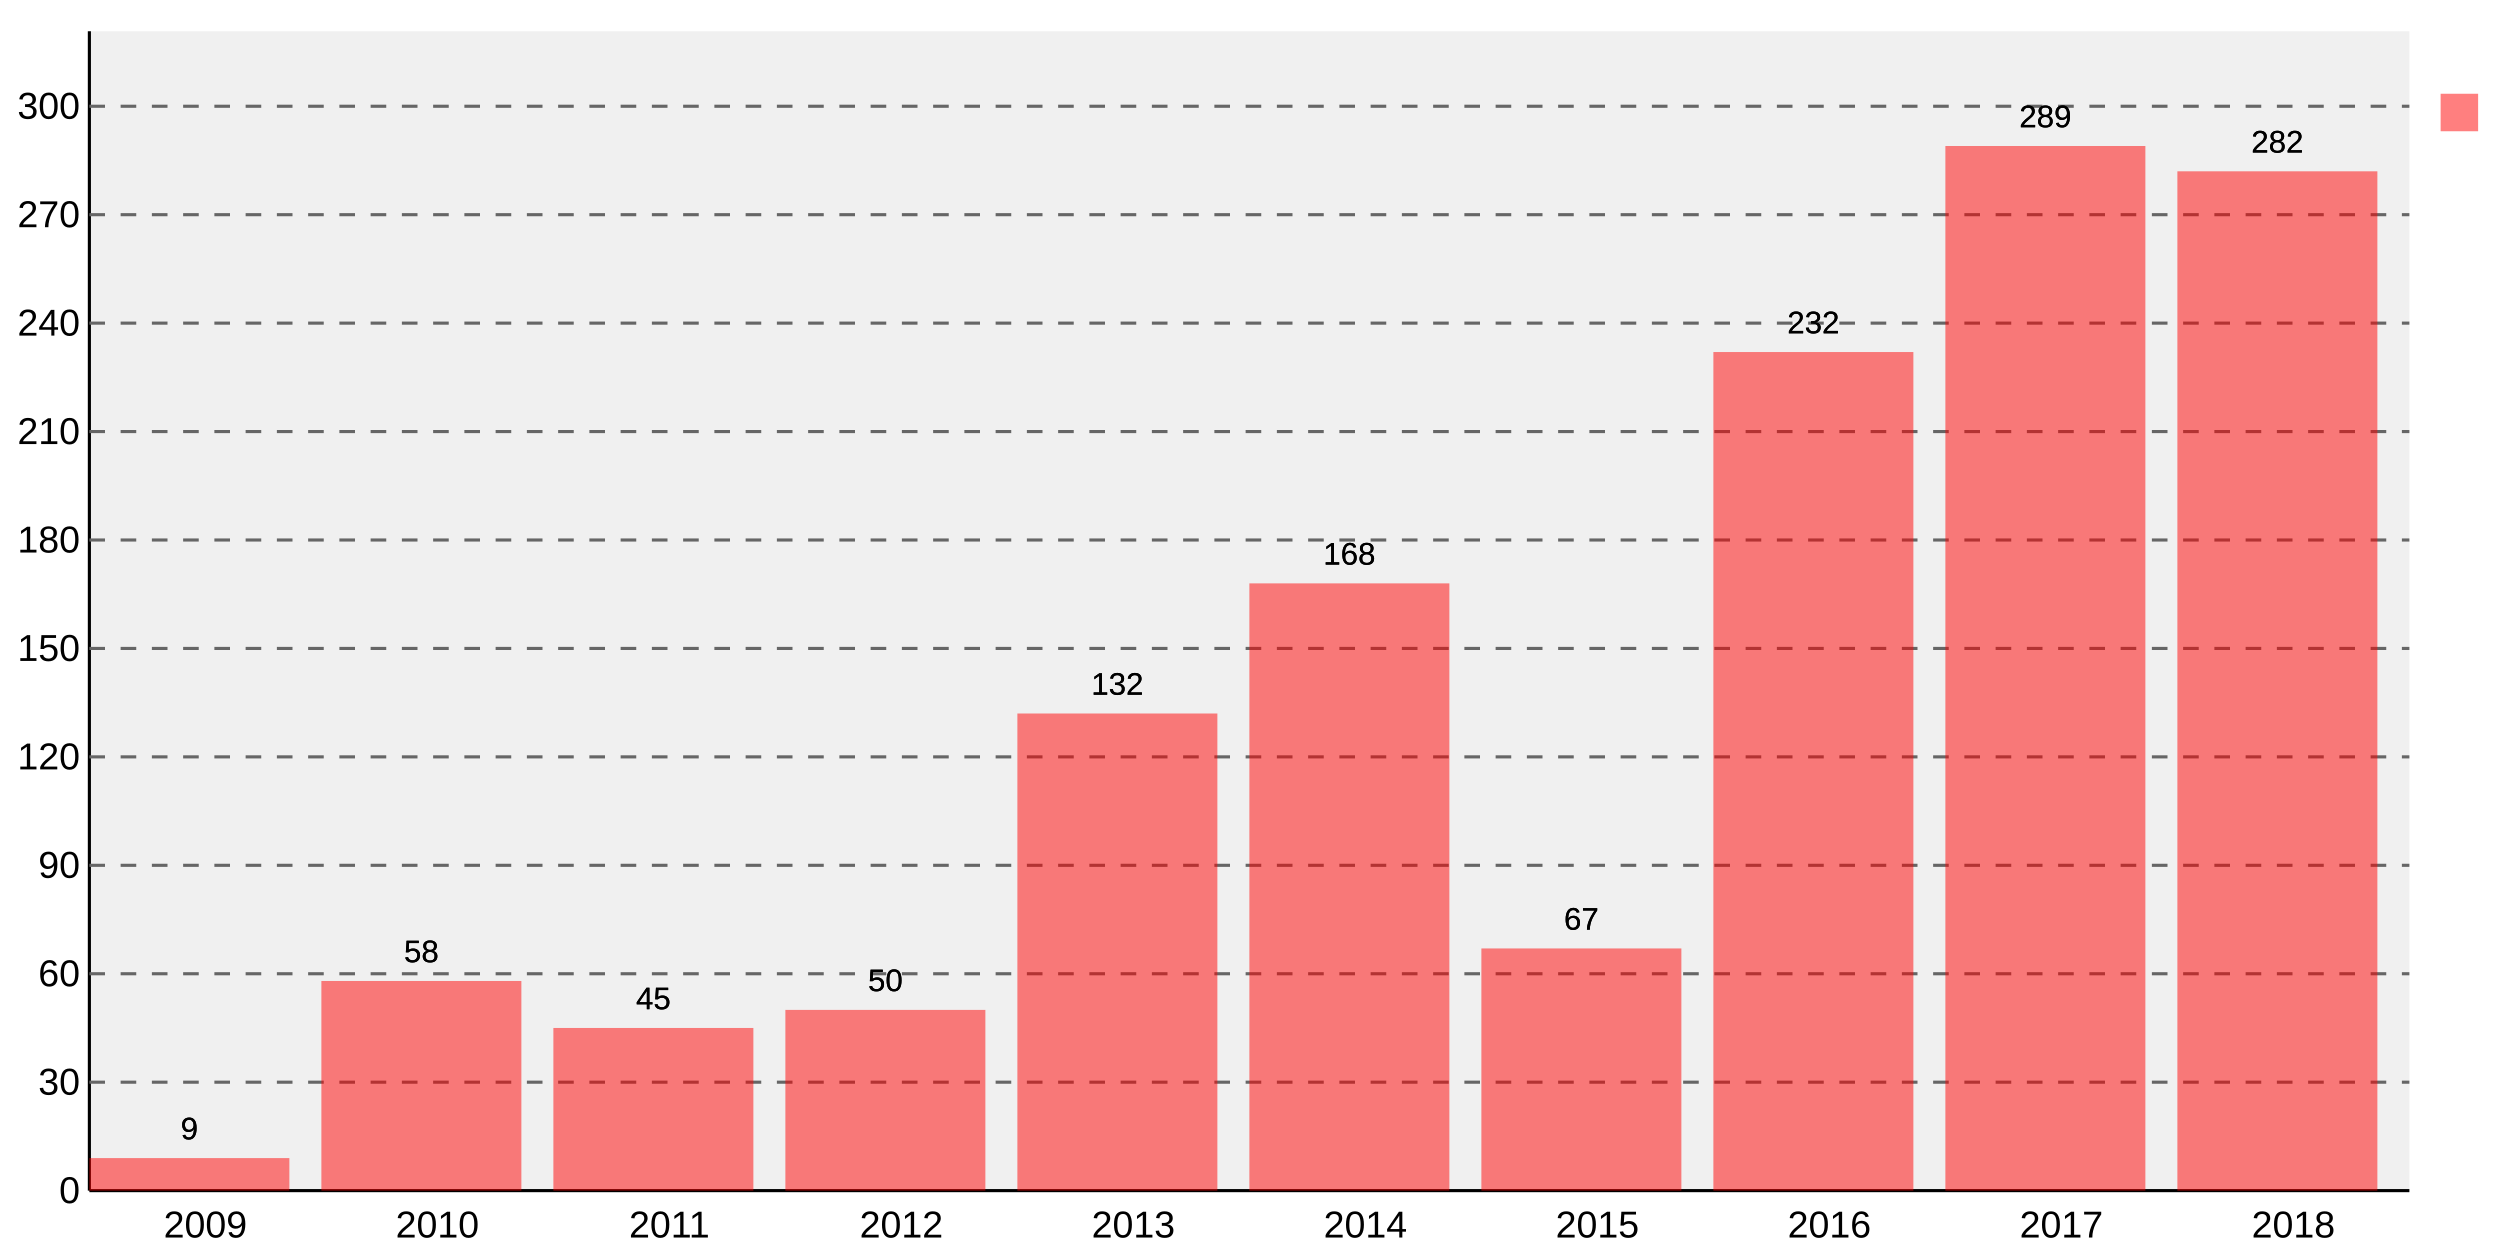
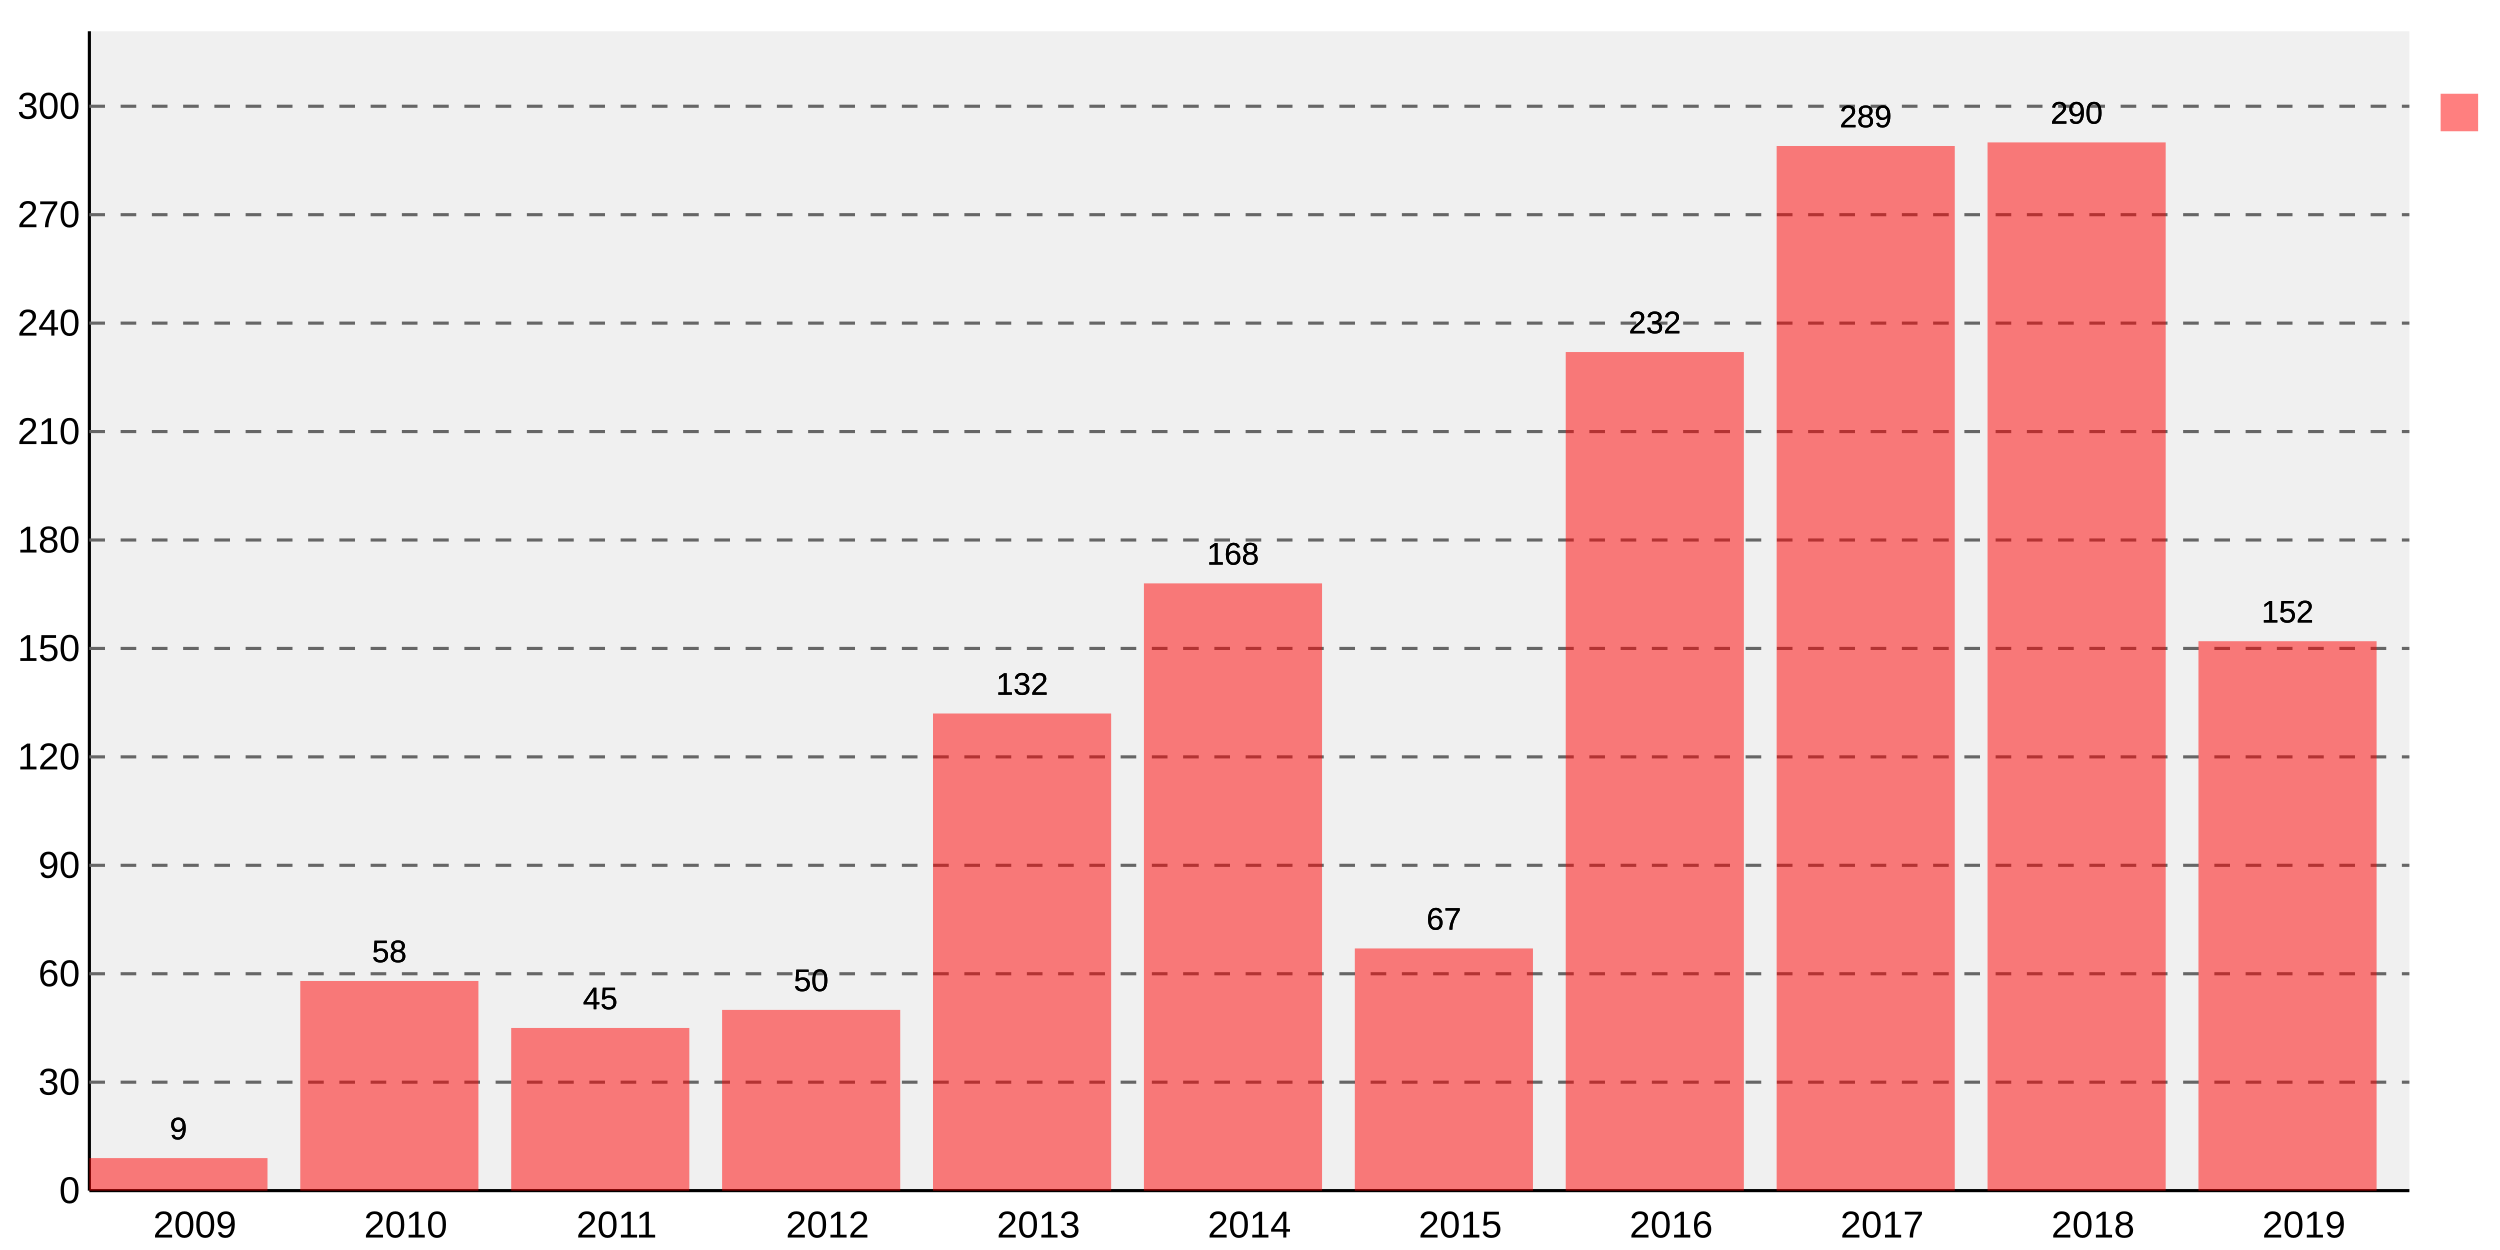
<svg xmlns="http://www.w3.org/2000/svg" viewBox="0 0 800 400">
  <defs>
    <style type="text/css">/*
Base styles for svg.charts.Graph
*/
.svgBackground {
    fill: #fff
    }
.graphBackground {
    fill: #f0f0f0
    }
/* graphs titles */
.mainTitle {
    text-anchor: middle;
    fill: #000;
    font-size: 16px;
    font-family: "Arial", sans-serif;
    font-weight: normal
    }
.subTitle {
    text-anchor: middle;
    fill: #999;
    font-size: 14px;
    font-family: "Arial", sans-serif;
    font-weight: normal
    }
.axis {
    stroke: #000;
    stroke-width: 1px
    }
.guideLines {
    stroke: #666;
    stroke-width: 1px;
    stroke-dasharray: 5, 5
    }
.xAxisLabels {
    text-anchor: middle;
    fill: #000;
    font-size: 12px;
    font-family: "Arial", sans-serif;
    font-weight: normal
    }
.yAxisLabels {
    text-anchor: end;
    fill: #000;
    font-size: 12px;
    font-family: "Arial", sans-serif;
    font-weight: normal
    }
.xAxisTitle {
    text-anchor: middle;
    fill: #f00;
    font-size: 14px;
    font-family: "Arial", sans-serif;
    font-weight: normal
    }
.yAxisTitle {
    fill: #f00;
    text-anchor: middle;
    font-size: 14px;
    font-family: "Arial", sans-serif;
    font-weight: normal
    }
.dataPointLabel {
    fill: #000;
    text-anchor: middle;
    font-size: 10px;
    font-family: "Arial", sans-serif;
    font-weight: normal
    }
.staggerGuideLine {
    fill: none;
    stroke: #000;
    stroke-width: 0.5px
    }
.keyText {
    fill: #000;
    text-anchor: start;
    font-size: 10px;
    font-family: "Arial", sans-serif;
    font-weight: normal
    }
/*
default fill styles for multiple datasets (probably only use a single
dataset on this graph though)
*/
.key1, .fill1 {
    fill: #f00;
    fill-opacity: 0.5;
    stroke: none;
    stroke-width: 0.5px
    }
.key2, .fill2 {
    fill: #00f;
    fill-opacity: 0.5;
    stroke: none;
    stroke-width: 1px
    }
.key3, .fill3 {
    fill: #0f0;
    fill-opacity: 0.5;
    stroke: none;
    stroke-width: 1px
    }
.key4, .fill4 {
    fill: #fc0;
    fill-opacity: 0.5;
    stroke: none;
    stroke-width: 1px
    }
.key5, .fill5 {
    fill: #0cf;
    fill-opacity: 0.5;
    stroke: none;
    stroke-width: 1px
    }
.key6, .fill6 {
    fill: #f0f;
    fill-opacity: 0.5;
    stroke: none;
    stroke-width: 1px
    }
.key7, .fill7 {
    fill: #0ff;
    fill-opacity: 0.5;
    stroke: none;
    stroke-width: 1px
    }
.key8, .fill8 {
    fill: #ff0;
    fill-opacity: 0.5;
    stroke: none;
    stroke-width: 1px
    }
.key9, .fill9 {
    fill: #c66;
    fill-opacity: 0.5;
    stroke: none;
    stroke-width: 1px
    }
.key10, .fill10 {
    fill: #639;
    fill-opacity: 0.5;
    stroke: none;
    stroke-width: 1px
    }
.key11, .fill11 {
    fill: #390;
    fill-opacity: 0.5;
    stroke: none;
    stroke-width: 1px
    }
.key12, .fill12 {
    fill: #96F;
    fill-opacity: 0.5;
    stroke: none;
    stroke-width: 1px
    }</style>
  </defs>
  <rect width="800" height="400" x="0" y="0" class="svgBackground" />
  <g transform="translate (28.6 10)">
    <rect x="0" y="0" width="742.4" height="371" class="graphBackground" />
    <path d="M 0 0 v371" class="axis" id="xAxis" />
    <path d="M 0 371 h742.4" class="axis" id="yAxis" />
-     <text class="xAxisLabels" x="37.12" y="386" style="text-anchor: middle">2009</text>
-     <text class="xAxisLabels" x="111.36" y="386" style="text-anchor: middle">2010</text>
-     <text class="xAxisLabels" x="185.6" y="386" style="text-anchor: middle">2011</text>
-     <text class="xAxisLabels" x="259.84" y="386" style="text-anchor: middle">2012</text>
-     <text class="xAxisLabels" x="334.08" y="386" style="text-anchor: middle">2013</text>
-     <text class="xAxisLabels" x="408.32" y="386" style="text-anchor: middle">2014</text>
-     <text class="xAxisLabels" x="482.56" y="386" style="text-anchor: middle">2015</text>
-     <text class="xAxisLabels" x="556.8" y="386" style="text-anchor: middle">2016</text>
-     <text class="xAxisLabels" x="631.04" y="386" style="text-anchor: middle">2017</text>
-     <text class="xAxisLabels" x="705.28" y="386" style="text-anchor: middle">2018</text>
+     <text class="xAxisLabels" x="33.745" y="386" style="text-anchor: middle">2009</text>
+     <text class="xAxisLabels" x="101.236" y="386" style="text-anchor: middle">2010</text>
+     <text class="xAxisLabels" x="168.727" y="386" style="text-anchor: middle">2011</text>
+     <text class="xAxisLabels" x="236.218" y="386" style="text-anchor: middle">2012</text>
+     <text class="xAxisLabels" x="303.709" y="386" style="text-anchor: middle">2013</text>
+     <text class="xAxisLabels" x="371.2" y="386" style="text-anchor: middle">2014</text>
+     <text class="xAxisLabels" x="438.691" y="386" style="text-anchor: middle">2015</text>
+     <text class="xAxisLabels" x="506.182" y="386" style="text-anchor: middle">2016</text>
+     <text class="xAxisLabels" x="573.673" y="386" style="text-anchor: middle">2017</text>
+     <text class="xAxisLabels" x="641.164" y="386" style="text-anchor: middle">2018</text>
+     <text class="xAxisLabels" x="708.655" y="386" style="text-anchor: middle">2019</text>
    <text class="yAxisLabels" x="-3" y="375.0" style="text-anchor: end">0</text>
    <text class="yAxisLabels" x="-3" y="340.3" style="text-anchor: end">30</text>
    <text class="yAxisLabels" x="-3" y="305.6" style="text-anchor: end">60</text>
    <text class="yAxisLabels" x="-3" y="270.9" style="text-anchor: end">90</text>
    <text class="yAxisLabels" x="-3" y="236.2" style="text-anchor: end">120</text>
    <text class="yAxisLabels" x="-3" y="201.5" style="text-anchor: end">150</text>
    <text class="yAxisLabels" x="-3" y="166.8" style="text-anchor: end">180</text>
    <text class="yAxisLabels" x="-3" y="132.1" style="text-anchor: end">210</text>
    <text class="yAxisLabels" x="-3" y="97.4" style="text-anchor: end">240</text>
    <text class="yAxisLabels" x="-3" y="62.7" style="text-anchor: end">270</text>
    <text class="yAxisLabels" x="-3" y="28.0" style="text-anchor: end">300</text>
    <path d="M 0 336.3 h742.4" class="guideLines" />
    <path d="M 0 301.6 h742.4" class="guideLines" />
    <path d="M 0 266.9 h742.4" class="guideLines" />
    <path d="M 0 232.2 h742.4" class="guideLines" />
    <path d="M 0 197.5 h742.4" class="guideLines" />
    <path d="M 0 162.8 h742.4" class="guideLines" />
    <path d="M 0 128.1 h742.4" class="guideLines" />
    <path d="M 0 93.4 h742.4" class="guideLines" />
    <path d="M 0 58.7 h742.4" class="guideLines" />
    <path d="M 0 24.0 h742.4" class="guideLines" />
-     <rect x="0.0" y="360.59" width="64.0" height="10.41" class="fill1" />
-     <rect x="74.24" y="303.913" width="64.0" height="67.087" class="fill1" />
-     <rect x="148.48" y="318.95" width="64.0" height="52.05" class="fill1" />
-     <rect x="222.72" y="313.167" width="64.0" height="57.833" class="fill1" />
-     <rect x="296.96" y="218.32" width="64.0" height="152.68" class="fill1" />
-     <rect x="371.2" y="176.68" width="64.0" height="194.32" class="fill1" />
-     <rect x="445.44" y="293.503" width="64.0" height="77.497" class="fill1" />
-     <rect x="519.68" y="102.653" width="64.0" height="268.347" class="fill1" />
-     <rect x="593.92" y="36.723" width="64.0" height="334.277" class="fill1" />
-     <rect x="668.16" y="44.82" width="64.0" height="326.18" class="fill1" />
+     <rect x="0.0" y="360.59" width="57.0" height="10.41" class="fill1" />
+     <rect x="67.491" y="303.913" width="57.0" height="67.087" class="fill1" />
+     <rect x="134.982" y="318.95" width="57.0" height="52.05" class="fill1" />
+     <rect x="202.473" y="313.167" width="57.0" height="57.833" class="fill1" />
+     <rect x="269.964" y="218.32" width="57.0" height="152.68" class="fill1" />
+     <rect x="337.455" y="176.68" width="57.0" height="194.32" class="fill1" />
+     <rect x="404.945" y="293.503" width="57.0" height="77.497" class="fill1" />
+     <rect x="472.436" y="102.653" width="57.0" height="268.347" class="fill1" />
+     <rect x="539.927" y="36.723" width="57.0" height="334.277" class="fill1" />
+     <rect x="607.418" y="35.567" width="57.0" height="335.433" class="fill1" />
+     <rect x="674.909" y="195.187" width="57.0" height="175.813" class="fill1" />
    <g>
-       <text x="32.0" y="354.59" class="dataPointLabel" style="None stroke: #fff; stroke-width: 2;">9</text>
-       <text x="32.0" y="354.59" class="dataPointLabel">9</text>
-       <text x="106.24" y="297.913" class="dataPointLabel" style="None stroke: #fff; stroke-width: 2;">58</text>
-       <text x="106.24" y="297.913" class="dataPointLabel">58</text>
-       <text x="180.48" y="312.95" class="dataPointLabel" style="None stroke: #fff; stroke-width: 2;">45</text>
-       <text x="180.48" y="312.95" class="dataPointLabel">45</text>
-       <text x="254.72" y="307.167" class="dataPointLabel" style="None stroke: #fff; stroke-width: 2;">50</text>
-       <text x="254.72" y="307.167" class="dataPointLabel">50</text>
-       <text x="328.96" y="212.32" class="dataPointLabel" style="None stroke: #fff; stroke-width: 2;">132</text>
-       <text x="328.96" y="212.32" class="dataPointLabel">132</text>
-       <text x="403.2" y="170.68" class="dataPointLabel" style="None stroke: #fff; stroke-width: 2;">168</text>
-       <text x="403.2" y="170.68" class="dataPointLabel">168</text>
-       <text x="477.44" y="287.503" class="dataPointLabel" style="None stroke: #fff; stroke-width: 2;">67</text>
-       <text x="477.44" y="287.503" class="dataPointLabel">67</text>
-       <text x="551.68" y="96.653" class="dataPointLabel" style="None stroke: #fff; stroke-width: 2;">232</text>
-       <text x="551.68" y="96.653" class="dataPointLabel">232</text>
-       <text x="625.92" y="30.723" class="dataPointLabel" style="None stroke: #fff; stroke-width: 2;">289</text>
-       <text x="625.92" y="30.723" class="dataPointLabel">289</text>
-       <text x="700.16" y="38.82" class="dataPointLabel" style="None stroke: #fff; stroke-width: 2;">282</text>
-       <text x="700.16" y="38.82" class="dataPointLabel">282</text>
+       <text x="28.5" y="354.59" class="dataPointLabel" style="None stroke: #fff; stroke-width: 2;">9</text>
+       <text x="28.5" y="354.59" class="dataPointLabel">9</text>
+       <text x="95.991" y="297.913" class="dataPointLabel" style="None stroke: #fff; stroke-width: 2;">58</text>
+       <text x="95.991" y="297.913" class="dataPointLabel">58</text>
+       <text x="163.482" y="312.95" class="dataPointLabel" style="None stroke: #fff; stroke-width: 2;">45</text>
+       <text x="163.482" y="312.95" class="dataPointLabel">45</text>
+       <text x="230.973" y="307.167" class="dataPointLabel" style="None stroke: #fff; stroke-width: 2;">50</text>
+       <text x="230.973" y="307.167" class="dataPointLabel">50</text>
+       <text x="298.464" y="212.32" class="dataPointLabel" style="None stroke: #fff; stroke-width: 2;">132</text>
+       <text x="298.464" y="212.32" class="dataPointLabel">132</text>
+       <text x="365.955" y="170.68" class="dataPointLabel" style="None stroke: #fff; stroke-width: 2;">168</text>
+       <text x="365.955" y="170.68" class="dataPointLabel">168</text>
+       <text x="433.445" y="287.503" class="dataPointLabel" style="None stroke: #fff; stroke-width: 2;">67</text>
+       <text x="433.445" y="287.503" class="dataPointLabel">67</text>
+       <text x="500.936" y="96.653" class="dataPointLabel" style="None stroke: #fff; stroke-width: 2;">232</text>
+       <text x="500.936" y="96.653" class="dataPointLabel">232</text>
+       <text x="568.427" y="30.723" class="dataPointLabel" style="None stroke: #fff; stroke-width: 2;">289</text>
+       <text x="568.427" y="30.723" class="dataPointLabel">289</text>
+       <text x="635.918" y="29.567" class="dataPointLabel" style="None stroke: #fff; stroke-width: 2;">290</text>
+       <text x="635.918" y="29.567" class="dataPointLabel">290</text>
+       <text x="703.409" y="189.187" class="dataPointLabel" style="None stroke: #fff; stroke-width: 2;">152</text>
+       <text x="703.409" y="189.187" class="dataPointLabel">152</text>
    </g>
  </g>
  <g transform="translate(781 30)">
    <rect x="0" y="0" width="12" height="12" class="key1" />
    <text x="17" y="12" class="keyText" />
  </g>
</svg>
